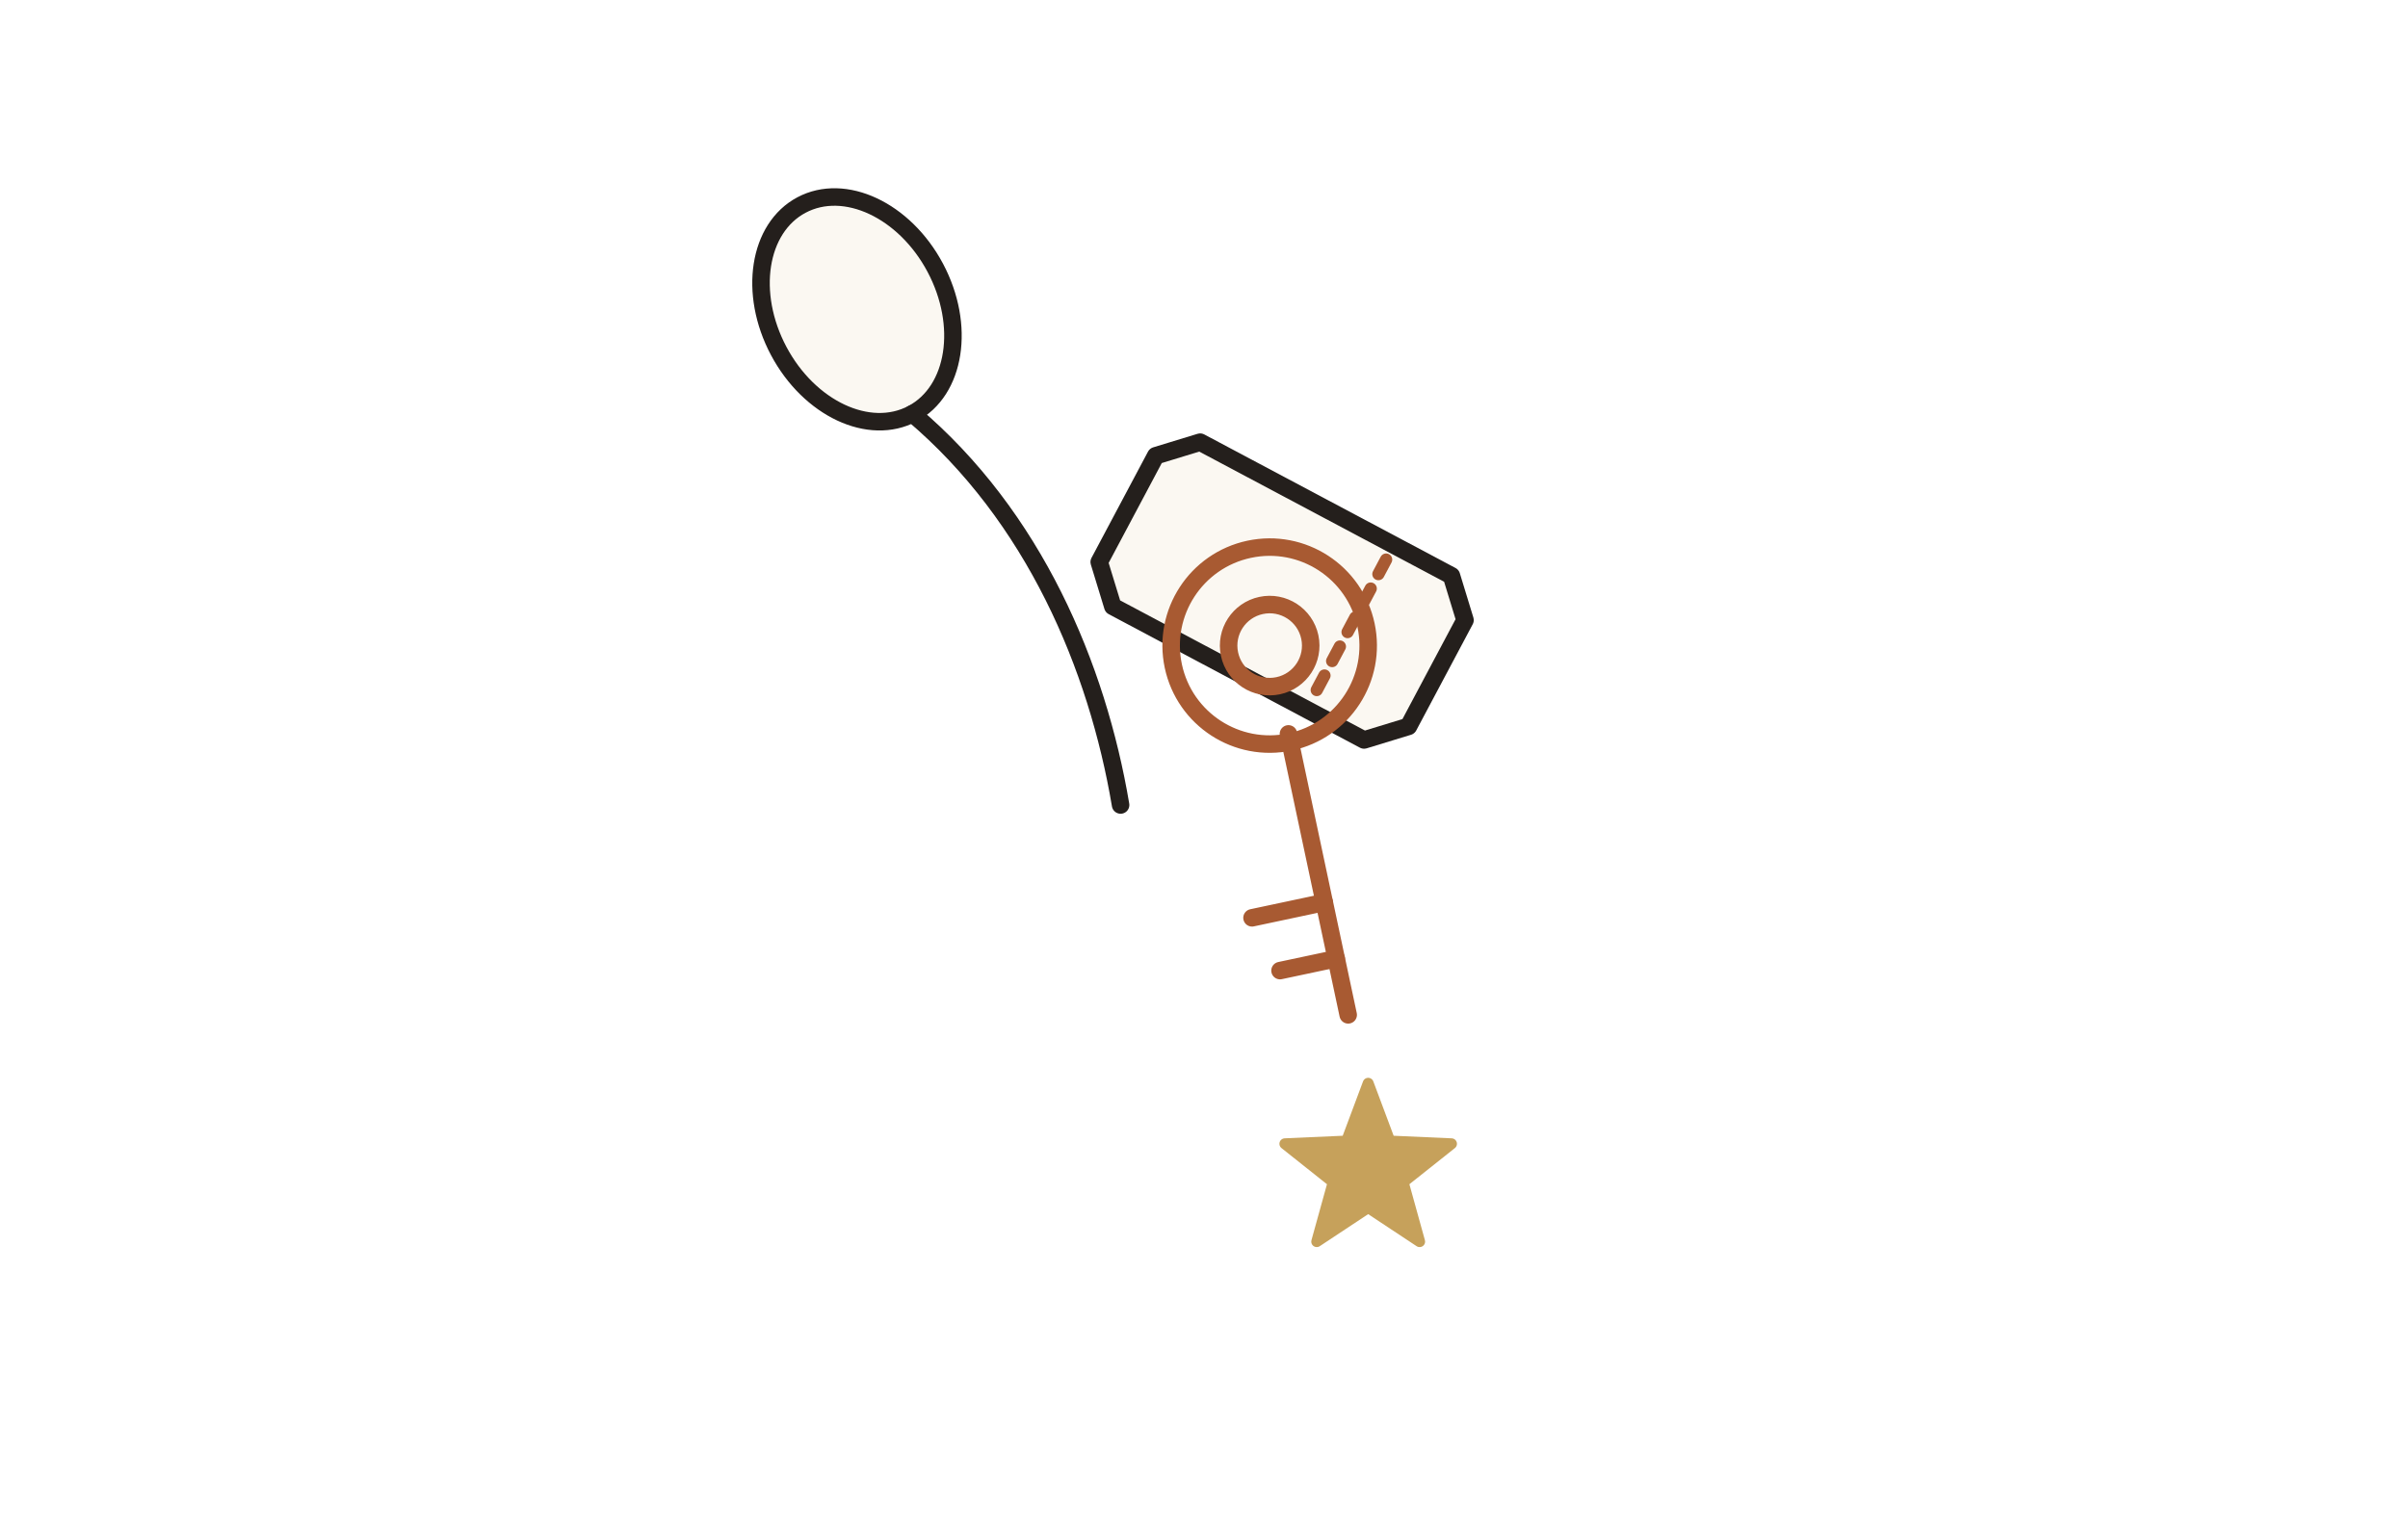
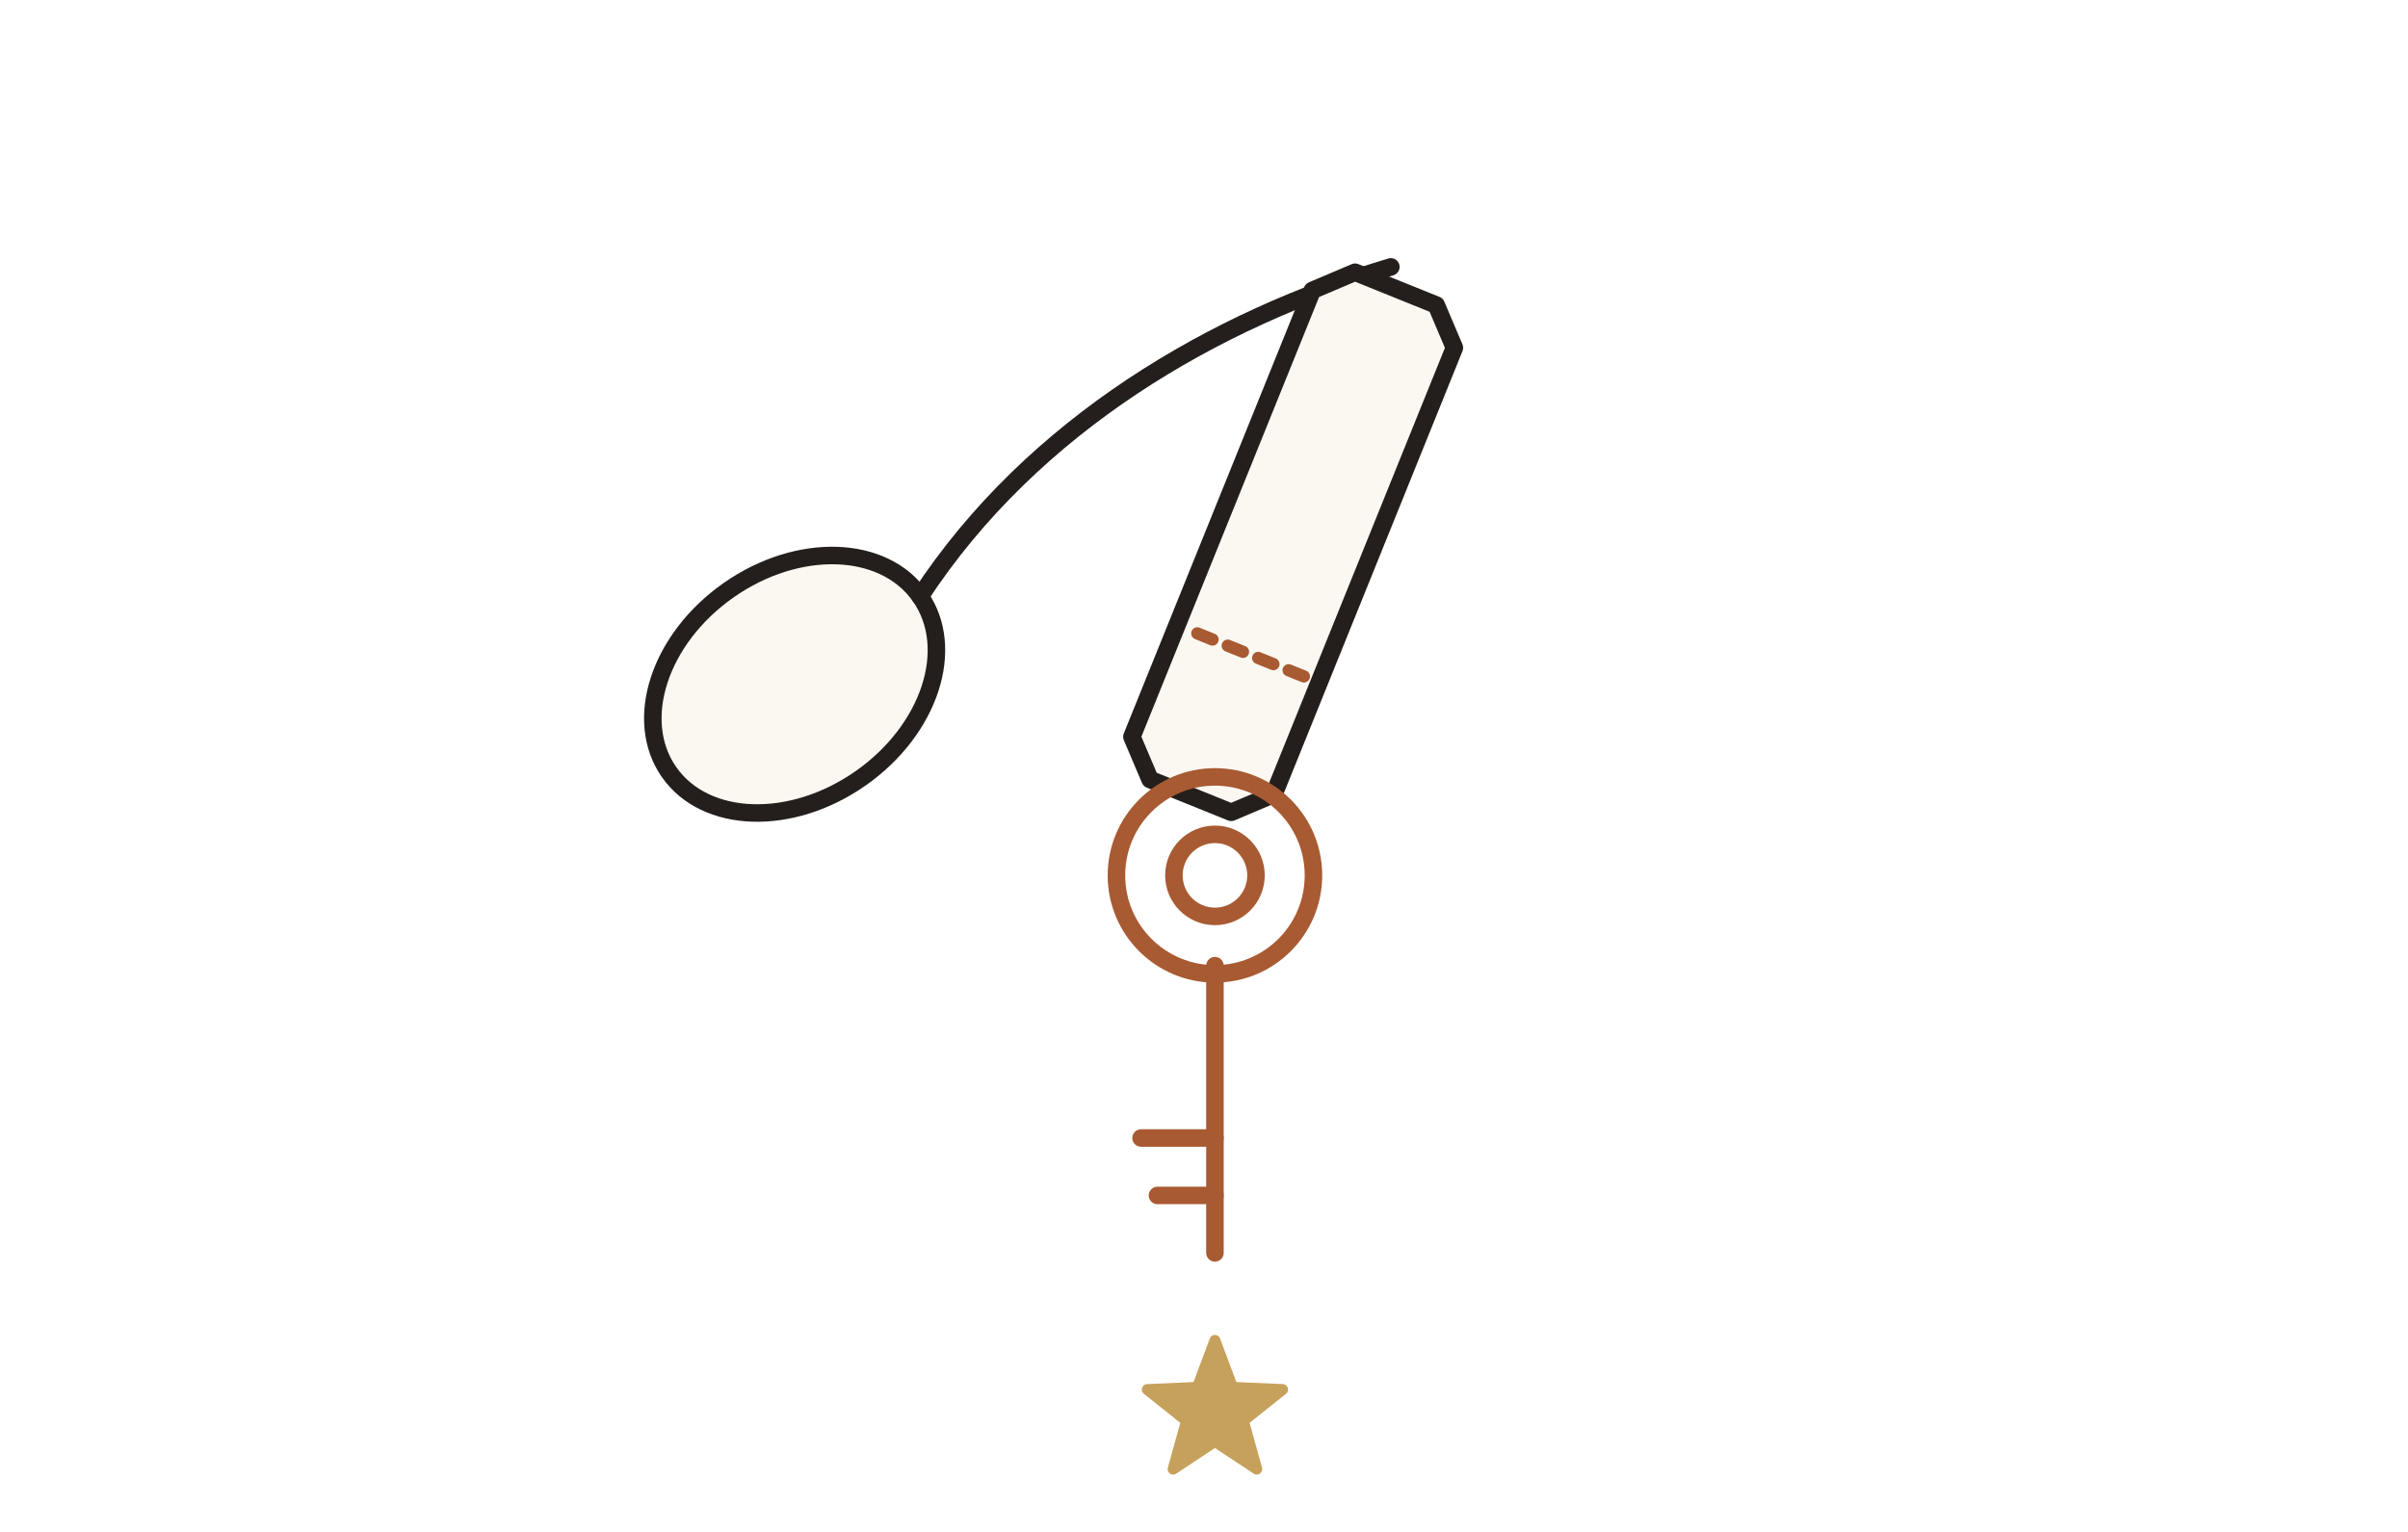
<svg xmlns="http://www.w3.org/2000/svg" viewBox="0 0 440 280" width="440" height="280" role="img" aria-label="Line motif for 005 The Things Nobody Thinks to Ask: A question mark assembled from a key, a spoon, a ticket, and a star">
  <g data-motif="A question mark assembled from a key, a spoon, a ticket, and a star">
-     <g transform="translate(168.00 78.00) rotate(-28.0) scale(1.350)">
-       <ellipse cx="0.00" cy="-18.00" rx="12.00" ry="16.00" fill="#FBF8F2" stroke="#241F1C" stroke-width="2.37" />
-       <path d="M0 -2 C8 18 6 40 0 58" fill="none" stroke="#241F1C" stroke-width="2.37" stroke-linecap="round" stroke-linejoin="round" />
+     <g transform="translate(171.00 107.00) rotate(-125.0) scale(1.750)">
+       <ellipse cx="0.00" cy="-18.00" rx="12.00" ry="16.00" fill="#FBF8F2" stroke="#241F1C" stroke-width="1.829" />
+       <path d="M0 -2 C8 18 6 40 0 58" fill="none" stroke="#241F1C" stroke-width="1.829" stroke-linecap="round" stroke-linejoin="round" />
    </g>
-     <g transform="translate(214.00 78.00) rotate(28.0)">
-       <path d="M6.00 0.00 L58.00 0.00 L64.00 6.00 L64.00 28.00 L58.00 34.00 L6.00 34.00 L0.00 28.00 L0.00 6.00 Z" fill="#FBF8F2" stroke="#241F1C" stroke-width="3.2" stroke-linecap="round" stroke-linejoin="round" />
-       <path d="M46.08 3.00L46.08 31.00" fill="none" stroke="#A85A32" stroke-width="2.24" stroke-linecap="round" stroke-linejoin="round" stroke-dasharray="3 3" />
+     <g transform="translate(268.00 58.00) rotate(112.0)">
+       <path d="M6.00 0.00 L94.00 0.00 L100.00 6.00 L100.00 22.00 L94.00 28.00 L6.00 28.00 L0.00 22.00 L0.00 6.00 Z" fill="#FBF8F2" stroke="#241F1C" stroke-width="3.2" stroke-linecap="round" stroke-linejoin="round" />
+       <path d="M72.00 3.00L72.00 25.00" fill="none" stroke="#A85A32" stroke-width="2.24" stroke-linecap="round" stroke-linejoin="round" stroke-dasharray="3 3" />
    </g>
-     <g transform="translate(232.00 118.00) rotate(78.0) scale(1.500)">
+     <g transform="translate(222.00 160.00) rotate(90.0) scale(1.500)">
      <circle cx="0.00" cy="0.00" r="12.00" fill="none" stroke="#A85A32" stroke-width="2.133" />
      <circle cx="0.00" cy="0.00" r="5.00" fill="none" stroke="#A85A32" stroke-width="2.133" />
      <path d="M11.00 0.00L46.00 0.00" fill="none" stroke="#A85A32" stroke-width="2.133" stroke-linecap="round" stroke-linejoin="round" />
      <path d="M32.00 0.00L32.00 9.00" fill="none" stroke="#A85A32" stroke-width="2.133" stroke-linecap="round" stroke-linejoin="round" />
      <path d="M39.00 0.00L39.00 7.00" fill="none" stroke="#A85A32" stroke-width="2.133" stroke-linecap="round" stroke-linejoin="round" />
    </g>
-     <path d="M250.00 198.00 L253.95 208.56 L265.22 209.06 L256.39 216.08 L259.40 226.94 L250.00 220.72 L240.60 226.94 L243.61 216.08 L234.78 209.06 L246.05 208.56 Z" fill="#C6A15B" stroke="#C6A15B" stroke-width="2" stroke-linecap="round" stroke-linejoin="round" />
+     <path d="M222.00 245.00 L225.21 253.58 L234.36 253.98 L227.19 259.69 L229.64 268.52 L222.00 263.46 L214.36 268.52 L216.81 259.69 L209.64 253.98 L218.79 253.58 Z" fill="#C6A15B" stroke="#C6A15B" stroke-width="2" stroke-linecap="round" stroke-linejoin="round" />
  </g>
</svg>
